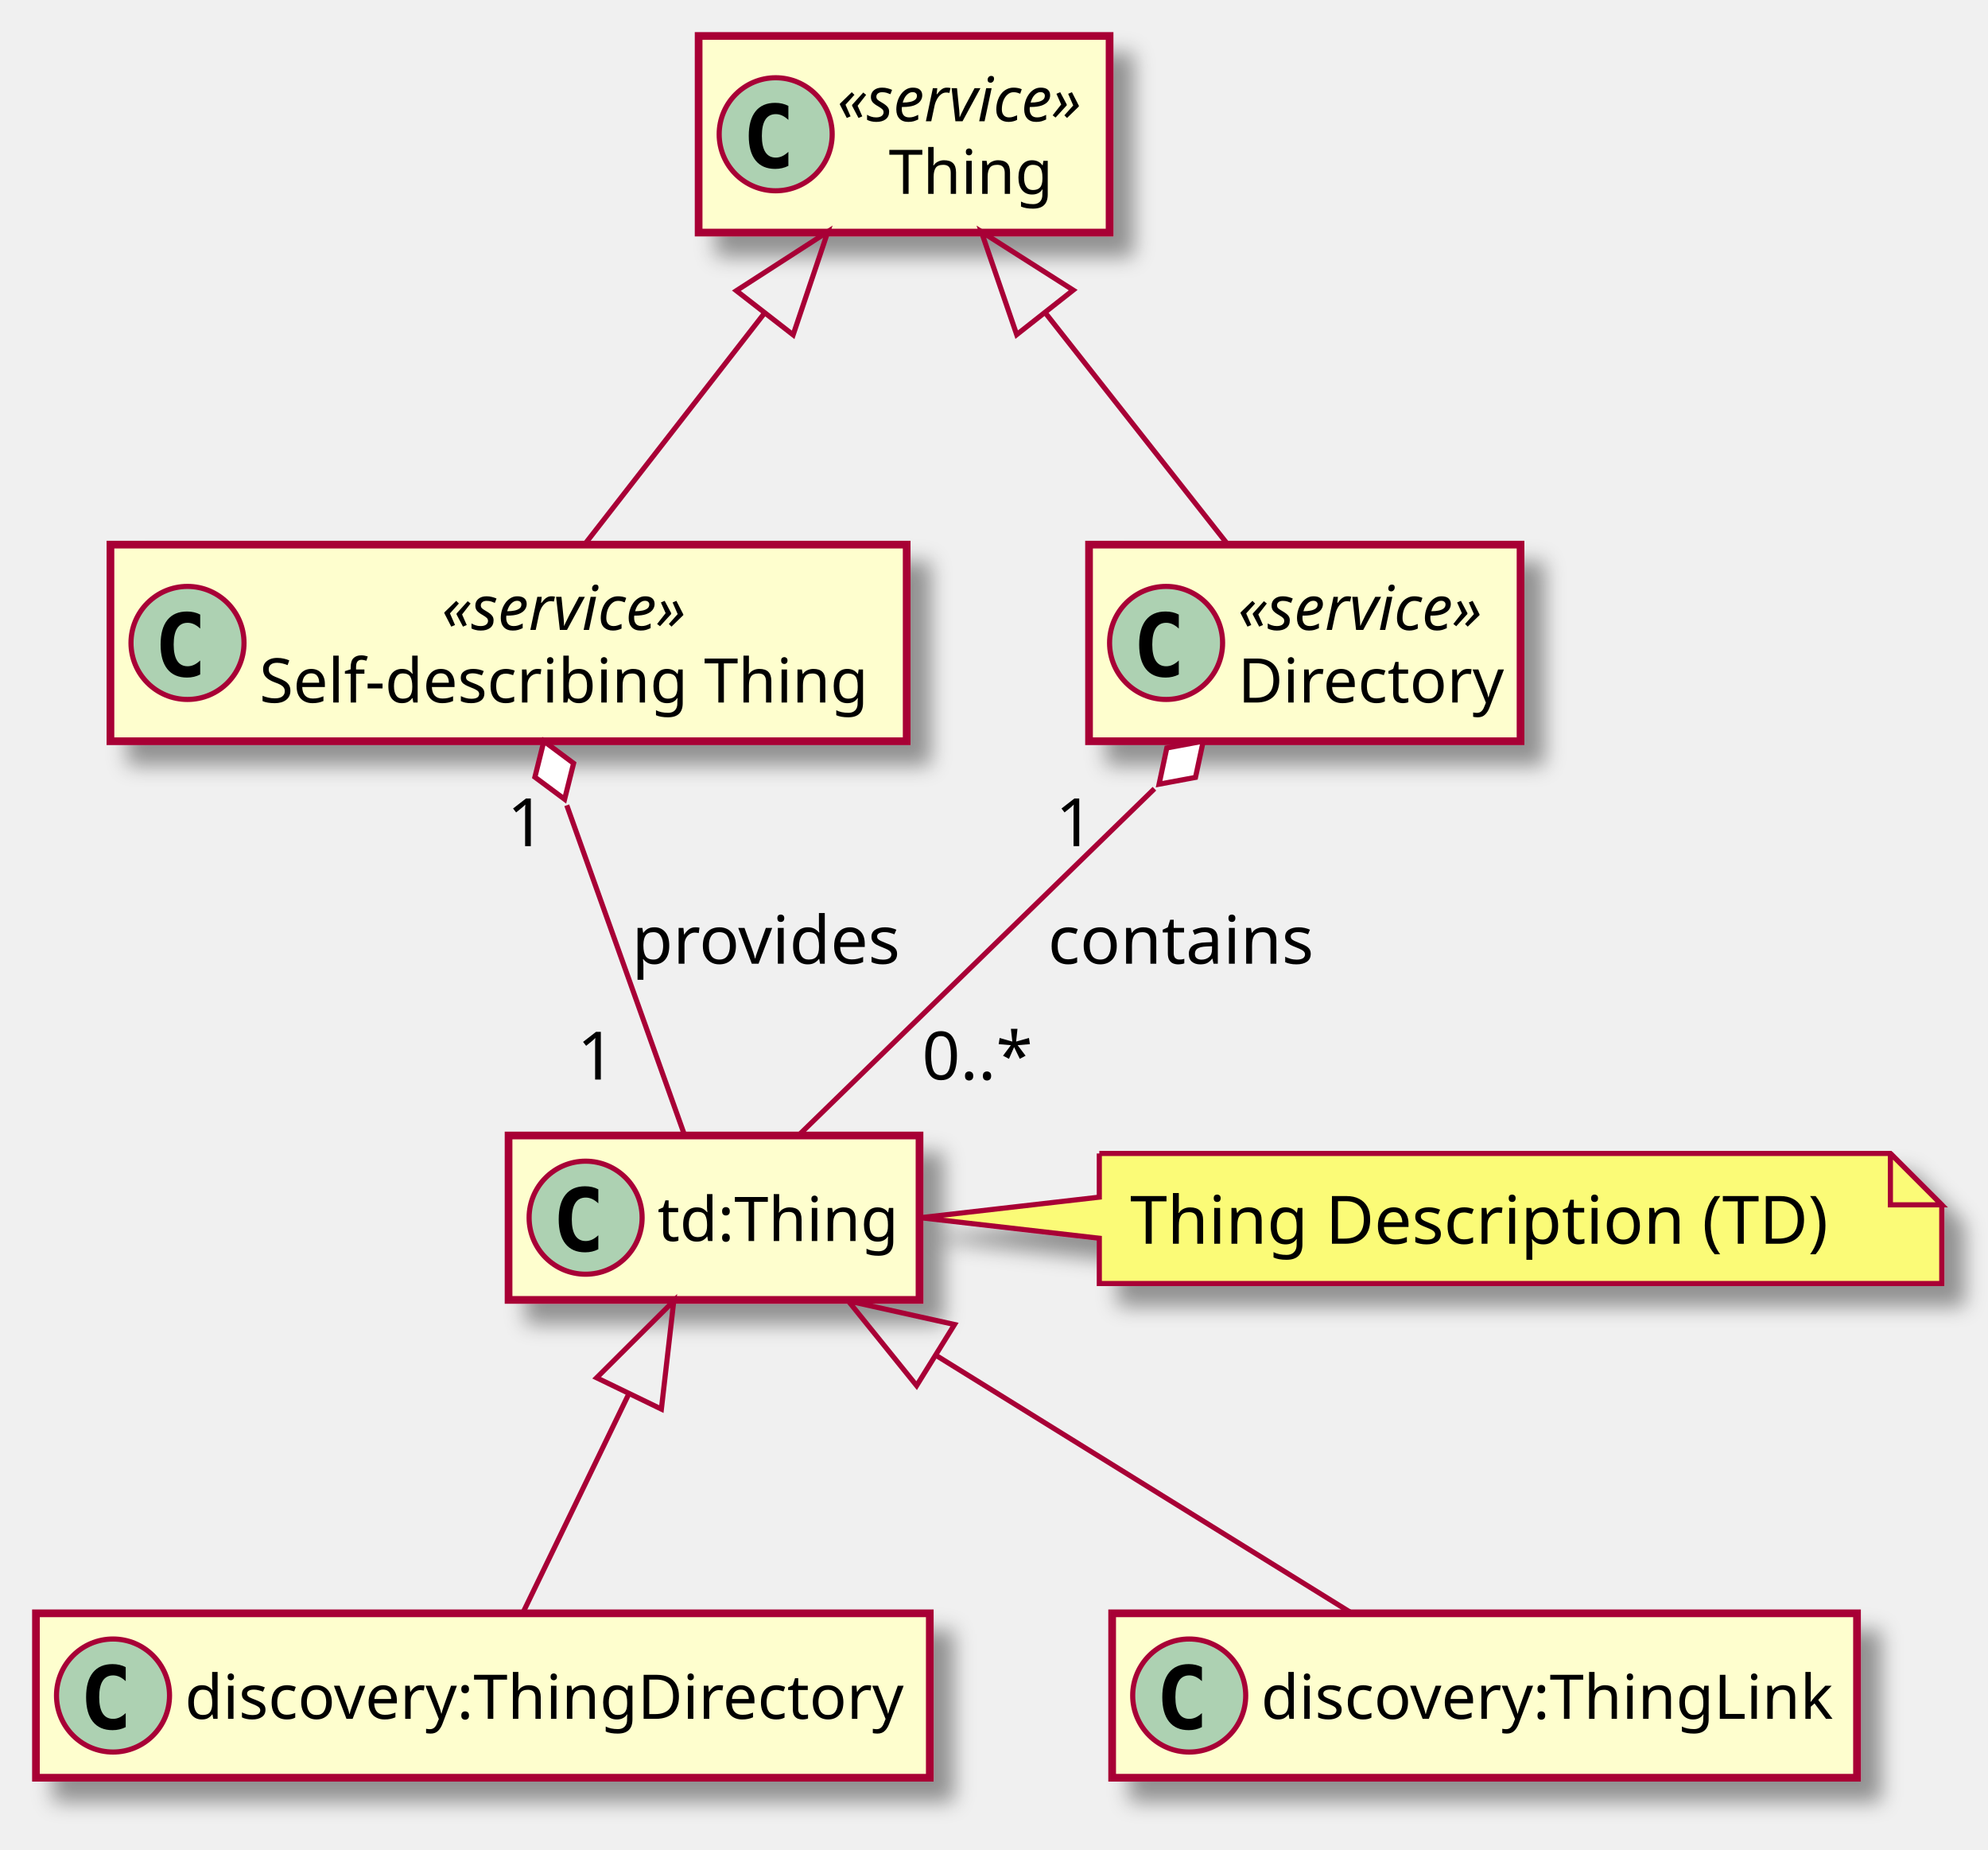
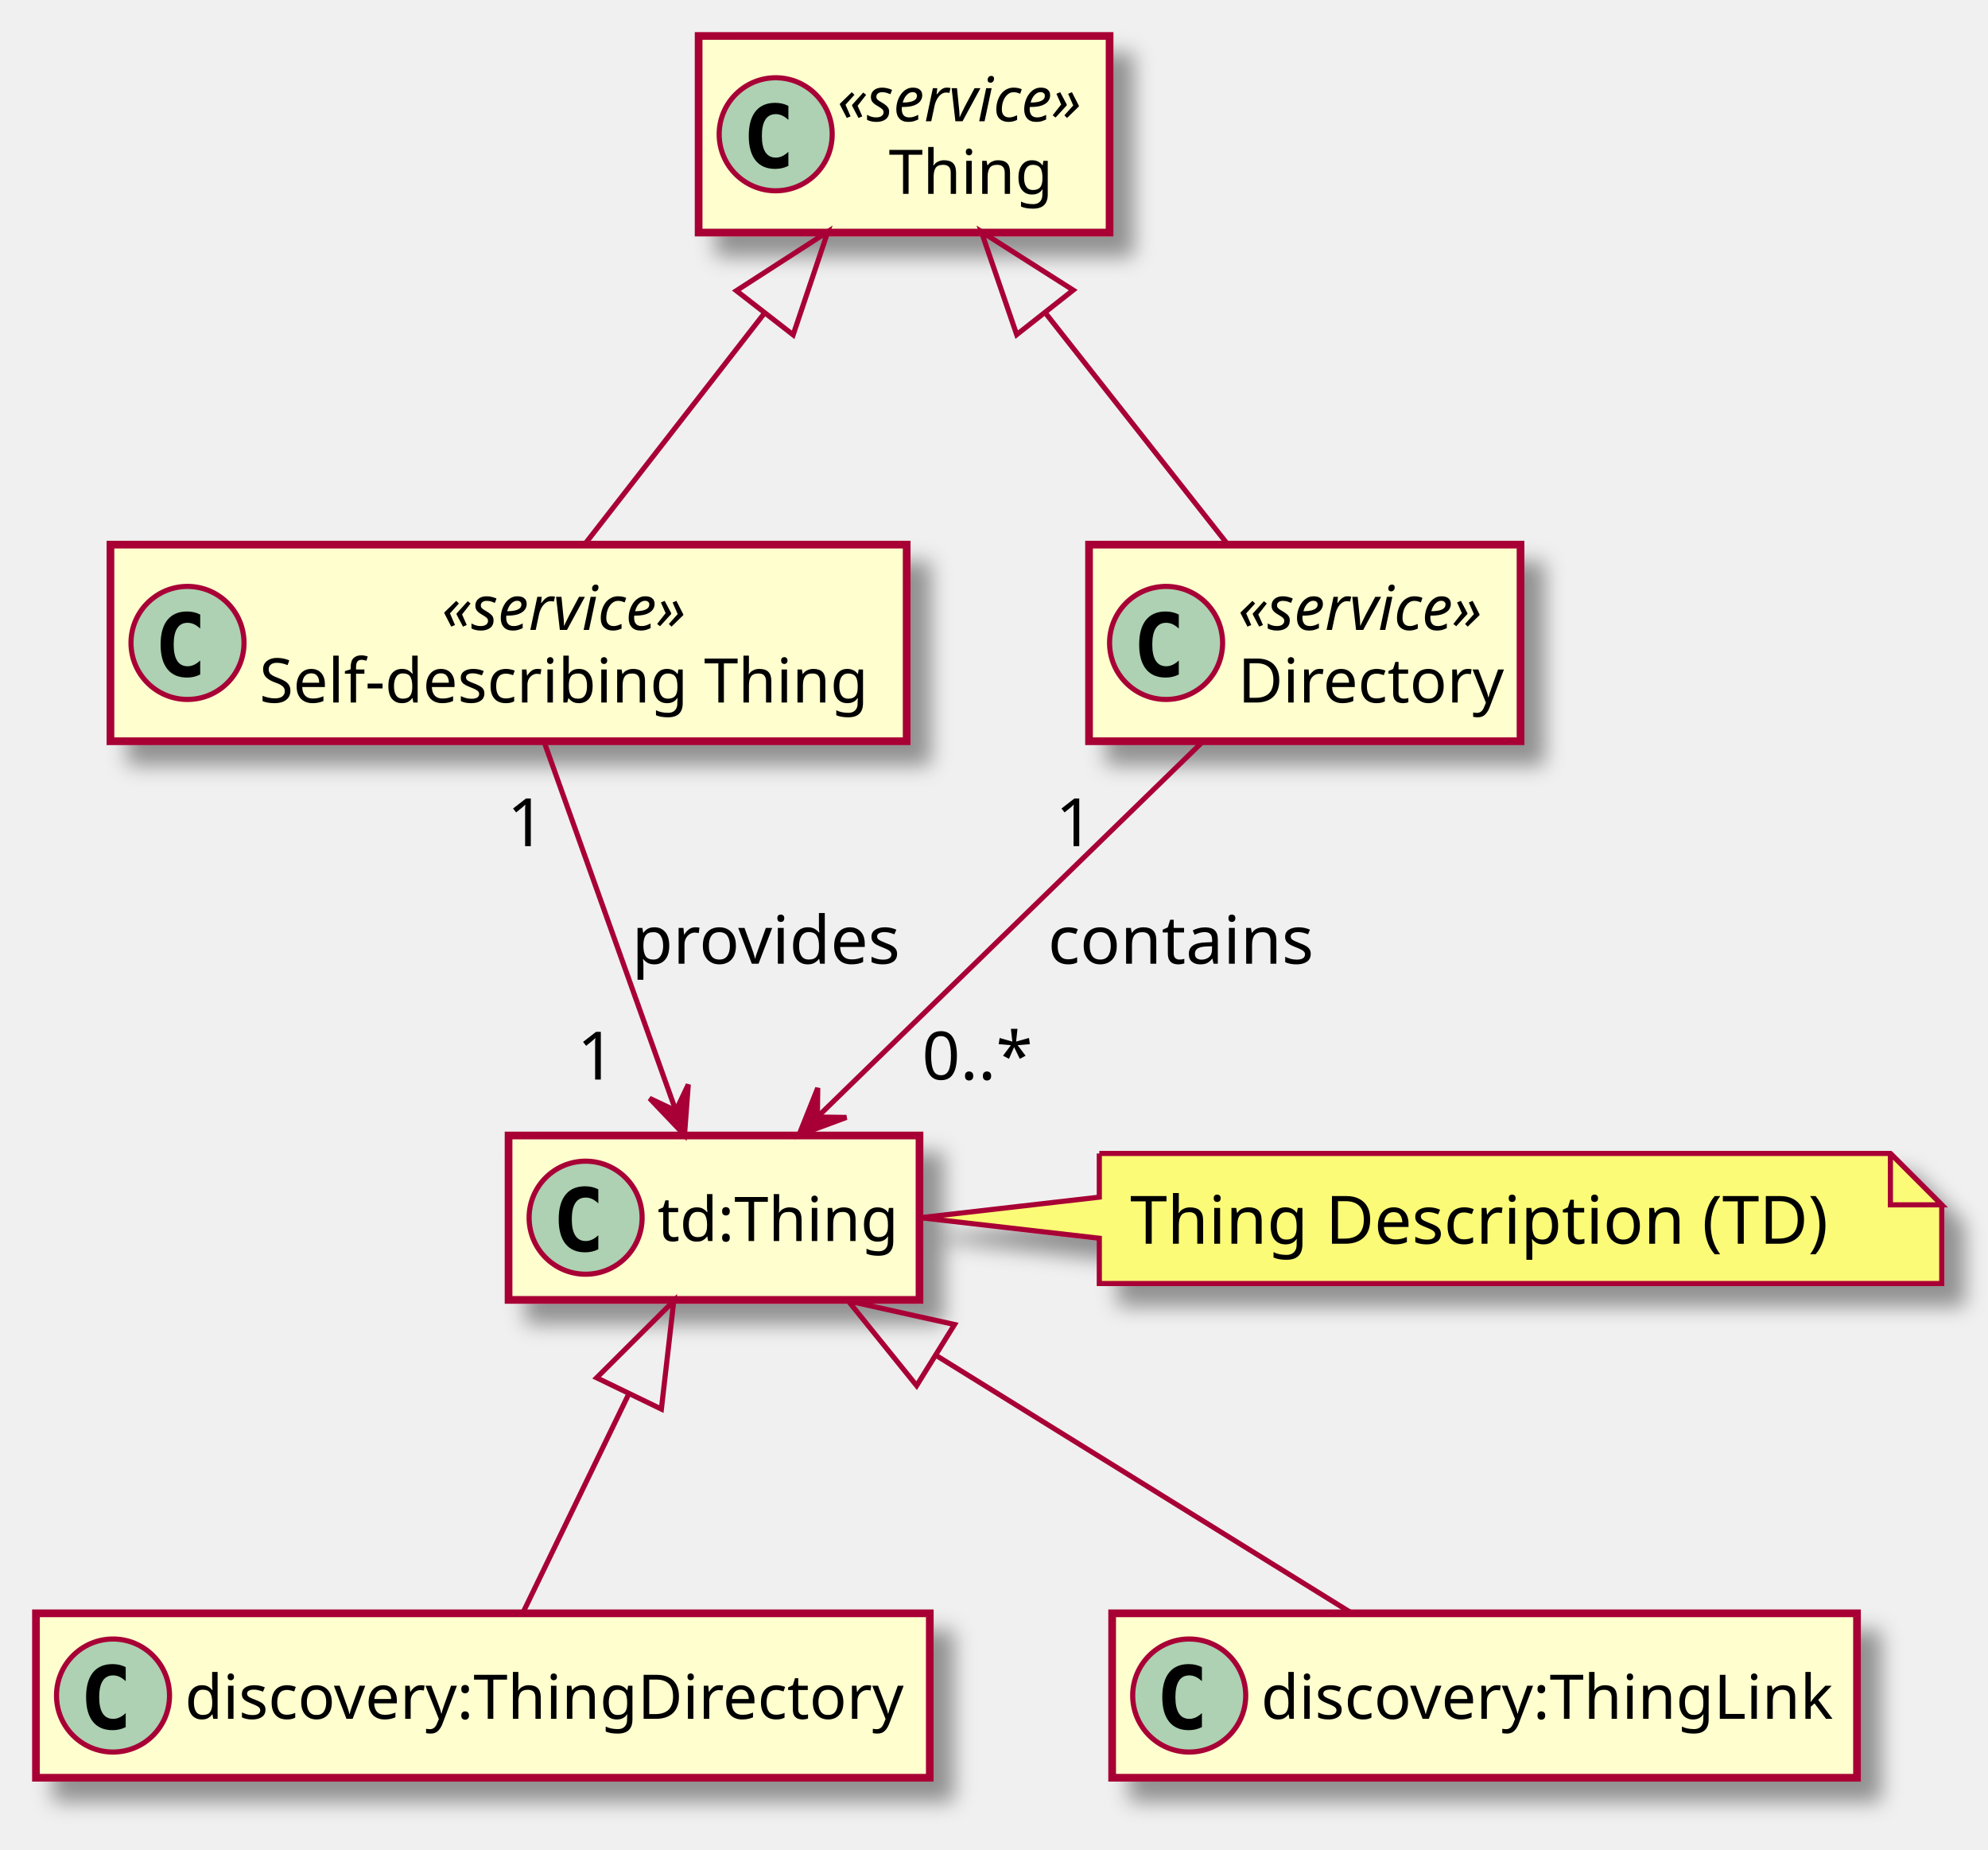
<svg xmlns="http://www.w3.org/2000/svg" contentScriptType="application/ecmascript" contentStyleType="text/css" height="360px" preserveAspectRatio="none" style="width:387px;height:360px;" version="1.1" viewBox="0 0 387 360" width="387px" zoomAndPan="magnify">
  <defs>
-     <filter height="300%" id="fkdz7xti8y4c4" width="300%" x="-1" y="-1">
+     <filter height="300%" id="f1xqecok97cr2q" width="300%" x="-1" y="-1">
      <feGaussianBlur result="blurOut" stdDeviation="2.0" />
      <feColorMatrix in="blurOut" result="blurOut2" type="matrix" values="0 0 0 0 0 0 0 0 0 0 0 0 0 0 0 0 0 0 .4 0" />
      <feOffset dx="4.0" dy="4.0" in="blurOut2" result="blurOut3" />
      <feBlend in="SourceGraphic" in2="blurOut3" mode="normal" />
    </filter>
  </defs>
  <g>
-     <rect codeLine="7" fill="#FEFECE" filter="url(#fkdz7xti8y4c4)" height="38.266" id="SelfDesc" style="stroke:#A80036;stroke-width:1.5;" width="155" x="21.5" y="106" />
+     <rect codeLine="7" fill="#FEFECE" filter="url(#f1xqecok97cr2q)" height="38.266" id="SelfDesc" style="stroke:#A80036;stroke-width:1.5;" width="155" x="21.5" y="106" />
    <ellipse cx="36.5" cy="125.133" fill="#ADD1B2" rx="11" ry="11" style="stroke:#A80036;stroke-width:1.0;" />
    <path d="M38.973,131.276 Q38.392,131.575 37.753,131.724 Q37.114,131.874 36.408,131.874 Q33.901,131.874 32.581,130.222 Q31.262,128.57 31.262,125.449 Q31.262,122.319 32.581,120.668 Q33.901,119.016 36.408,119.016 Q37.114,119.016 37.761,119.165 Q38.409,119.314 38.973,119.613 L38.973,122.336 Q38.342,121.755 37.749,121.485 Q37.155,121.215 36.524,121.215 Q35.18,121.215 34.495,122.282 Q33.81,123.349 33.81,125.449 Q33.81,127.54 34.495,128.607 Q35.18,129.674 36.524,129.674 Q37.155,129.674 37.749,129.404 Q38.342,129.134 38.973,128.553 Z " fill="#000000" />
    <text fill="#000000" font-family="sans-serif" font-size="12" font-style="italic" lengthAdjust="spacing" textLength="52" x="86" y="122.602">«service»</text>
    <text fill="#000000" font-family="sans-serif" font-size="12" lengthAdjust="spacing" textLength="123" x="50.5" y="136.734">Self-describing Thing</text>
-     <rect codeLine="8" fill="#FEFECE" filter="url(#fkdz7xti8y4c4)" height="38.266" id="Directory" style="stroke:#A80036;stroke-width:1.5;" width="84" x="212" y="106" />
+     <rect codeLine="8" fill="#FEFECE" filter="url(#f1xqecok97cr2q)" height="38.266" id="Directory" style="stroke:#A80036;stroke-width:1.5;" width="84" x="212" y="106" />
    <ellipse cx="227" cy="125.133" fill="#ADD1B2" rx="11" ry="11" style="stroke:#A80036;stroke-width:1.0;" />
    <path d="M229.473,131.276 Q228.892,131.575 228.253,131.724 Q227.614,131.874 226.908,131.874 Q224.401,131.874 223.082,130.222 Q221.762,128.57 221.762,125.449 Q221.762,122.319 223.082,120.668 Q224.401,119.016 226.908,119.016 Q227.614,119.016 228.261,119.165 Q228.909,119.314 229.473,119.613 L229.473,122.336 Q228.842,121.755 228.249,121.485 Q227.655,121.215 227.024,121.215 Q225.68,121.215 224.995,122.282 Q224.31,123.349 224.31,125.449 Q224.31,127.54 224.995,128.607 Q225.68,129.674 227.024,129.674 Q227.655,129.674 228.249,129.404 Q228.842,129.134 229.473,128.553 Z " fill="#000000" />
    <text fill="#000000" font-family="sans-serif" font-size="12" font-style="italic" lengthAdjust="spacing" textLength="52" x="241" y="122.602">«service»</text>
    <text fill="#000000" font-family="sans-serif" font-size="12" lengthAdjust="spacing" textLength="52" x="241" y="136.734">Directory</text>
-     <rect codeLine="14" fill="#FEFECE" filter="url(#fkdz7xti8y4c4)" height="32" id="ThingDirectory" style="stroke:#A80036;stroke-width:1.5;" width="174" x="7" y="314" />
+     <rect codeLine="14" fill="#FEFECE" filter="url(#f1xqecok97cr2q)" height="32" id="ThingDirectory" style="stroke:#A80036;stroke-width:1.5;" width="174" x="7" y="314" />
    <ellipse cx="22" cy="330" fill="#ADD1B2" rx="11" ry="11" style="stroke:#A80036;stroke-width:1.0;" />
    <path d="M24.473,336.143 Q23.892,336.442 23.253,336.591 Q22.614,336.741 21.908,336.741 Q19.401,336.741 18.081,335.089 Q16.762,333.437 16.762,330.316 Q16.762,327.187 18.081,325.535 Q19.401,323.883 21.908,323.883 Q22.614,323.883 23.261,324.032 Q23.909,324.182 24.473,324.481 L24.473,327.203 Q23.842,326.622 23.249,326.352 Q22.655,326.082 22.024,326.082 Q20.68,326.082 19.995,327.149 Q19.31,328.216 19.31,330.316 Q19.31,332.408 19.995,333.474 Q20.68,334.541 22.024,334.541 Q22.655,334.541 23.249,334.271 Q23.842,334.002 24.473,333.42 Z " fill="#000000" />
    <text fill="#000000" font-family="sans-serif" font-size="12" lengthAdjust="spacing" textLength="142" x="36" y="334.535">discovery:ThingDirectory</text>
-     <rect codeLine="17" fill="#FEFECE" filter="url(#fkdz7xti8y4c4)" height="32" id="ThingLink" style="stroke:#A80036;stroke-width:1.5;" width="145" x="216.5" y="314" />
+     <rect codeLine="17" fill="#FEFECE" filter="url(#f1xqecok97cr2q)" height="32" id="ThingLink" style="stroke:#A80036;stroke-width:1.5;" width="145" x="216.5" y="314" />
    <ellipse cx="231.5" cy="330" fill="#ADD1B2" rx="11" ry="11" style="stroke:#A80036;stroke-width:1.0;" />
    <path d="M233.973,336.143 Q233.392,336.442 232.753,336.591 Q232.114,336.741 231.408,336.741 Q228.901,336.741 227.582,335.089 Q226.262,333.437 226.262,330.316 Q226.262,327.187 227.582,325.535 Q228.901,323.883 231.408,323.883 Q232.114,323.883 232.761,324.032 Q233.409,324.182 233.973,324.481 L233.973,327.203 Q233.342,326.622 232.749,326.352 Q232.155,326.082 231.524,326.082 Q230.18,326.082 229.495,327.149 Q228.81,328.216 228.81,330.316 Q228.81,332.408 229.495,333.474 Q230.18,334.541 231.524,334.541 Q232.155,334.541 232.749,334.271 Q233.342,334.002 233.973,333.42 Z " fill="#000000" />
    <text fill="#000000" font-family="sans-serif" font-size="12" lengthAdjust="spacing" textLength="113" x="245.5" y="334.535">discovery:ThingLink</text>
-     <rect codeLine="5" fill="#FEFECE" filter="url(#fkdz7xti8y4c4)" height="38.266" id="Thing" style="stroke:#A80036;stroke-width:1.5;" width="80" x="136" y="7" />
+     <rect codeLine="5" fill="#FEFECE" filter="url(#f1xqecok97cr2q)" height="38.266" id="Thing" style="stroke:#A80036;stroke-width:1.5;" width="80" x="136" y="7" />
    <ellipse cx="151" cy="26.133" fill="#ADD1B2" rx="11" ry="11" style="stroke:#A80036;stroke-width:1.0;" />
    <path d="M153.473,32.276 Q152.892,32.575 152.253,32.724 Q151.614,32.873 150.908,32.873 Q148.401,32.873 147.082,31.222 Q145.762,29.57 145.762,26.449 Q145.762,23.319 147.082,21.668 Q148.401,20.016 150.908,20.016 Q151.614,20.016 152.261,20.165 Q152.909,20.314 153.473,20.613 L153.473,23.336 Q152.842,22.755 152.249,22.485 Q151.655,22.215 151.024,22.215 Q149.68,22.215 148.995,23.282 Q148.31,24.349 148.31,26.449 Q148.31,28.541 148.995,29.607 Q149.68,30.674 151.024,30.674 Q151.655,30.674 152.249,30.404 Q152.842,30.134 153.473,29.553 Z " fill="#000000" />
    <text fill="#000000" font-family="sans-serif" font-size="12" font-style="italic" lengthAdjust="spacing" textLength="52" x="163" y="23.602">«service»</text>
    <text fill="#000000" font-family="sans-serif" font-size="12" lengthAdjust="spacing" textLength="32" x="173" y="37.734">Thing</text>
-     <rect codeLine="11" fill="#FEFECE" filter="url(#fkdz7xti8y4c4)" height="32" id="TD" style="stroke:#A80036;stroke-width:1.5;" width="80" x="99" y="221" />
+     <rect codeLine="11" fill="#FEFECE" filter="url(#f1xqecok97cr2q)" height="32" id="TD" style="stroke:#A80036;stroke-width:1.5;" width="80" x="99" y="221" />
    <ellipse cx="114" cy="237" fill="#ADD1B2" rx="11" ry="11" style="stroke:#A80036;stroke-width:1.0;" />
    <path d="M116.473,243.143 Q115.892,243.442 115.253,243.591 Q114.614,243.741 113.908,243.741 Q111.401,243.741 110.082,242.089 Q108.762,240.437 108.762,237.316 Q108.762,234.186 110.082,232.535 Q111.401,230.883 113.908,230.883 Q114.614,230.883 115.261,231.032 Q115.909,231.182 116.473,231.481 L116.473,234.203 Q115.842,233.622 115.249,233.352 Q114.655,233.083 114.024,233.083 Q112.68,233.083 111.995,234.149 Q111.31,235.216 111.31,237.316 Q111.31,239.408 111.995,240.474 Q112.68,241.541 114.024,241.541 Q114.655,241.541 115.249,241.271 Q115.842,241.001 116.473,240.42 Z " fill="#000000" />
    <text fill="#000000" font-family="sans-serif" font-size="12" lengthAdjust="spacing" textLength="48" x="128" y="241.535">td:Thing</text>
-     <path d="M214,224.5 L214,233 L179.17,237 L214,241 L214,249.81 A0,0 0 0 0 214,249.81 L378,249.81 A0,0 0 0 0 378,249.81 L378,234.5 L368,224.5 L214,224.5 A0,0 0 0 0 214,224.5 " fill="#FBFB77" filter="url(#fkdz7xti8y4c4)" style="stroke:#A80036;stroke-width:1.0;" />
+     <path d="M214,224.5 L214,233 L179.17,237 L214,241 L214,249.81 A0,0 0 0 0 214,249.81 L378,249.81 A0,0 0 0 0 378,249.81 L378,234.5 L368,224.5 L214,224.5 A0,0 0 0 0 214,224.5 " fill="#FBFB77" filter="url(#f1xqecok97cr2q)" style="stroke:#A80036;stroke-width:1.0;" />
    <path d="M368,224.5 L368,234.5 L378,234.5 L368,224.5 " fill="#FBFB77" style="stroke:#A80036;stroke-width:1.0;" />
    <text fill="#000000" font-family="sans-serif" font-size="13" lengthAdjust="spacing" textLength="143" x="220" y="242.068">Thing Description (TD)</text>
    <path codeLine="22" d="M148.784,60.992 C137.012,76.127 123.697,93.247 113.801,105.97 " fill="none" id="Thing-backto-SelfDesc" style="stroke:#A80036;stroke-width:1.0;" />
    <polygon fill="none" points="143.349,56.578,161.154,45.088,154.4,65.173,143.349,56.578" style="stroke:#A80036;stroke-width:1.0;" />
    <path codeLine="23" d="M203.57,60.992 C215.494,76.127 228.982,93.247 239.007,105.97 " fill="none" id="Thing-backto-Directory" style="stroke:#A80036;stroke-width:1.0;" />
    <polygon fill="none" points="197.918,65.13,191.039,45.088,208.915,56.466,197.918,65.13" style="stroke:#A80036;stroke-width:1.0;" />
-     <path codeLine="24" d="M110.332,156.73 C117.808,177.662 127.287,204.202 133.249,220.898 " fill="none" id="SelfDesc-backto-TD" style="stroke:#A80036;stroke-width:1.0;" />
-     <polygon fill="#FFFFFF" points="105.876,144.254,104.127,151.249,109.912,155.554,111.661,148.559,105.876,144.254" style="stroke:#A80036;stroke-width:1.0;" />
+     <path codeLine="24" d="M105.876,144.254 C113.031,164.288 124.198,195.556 131.557,216.16 " fill="none" id="SelfDesc-to-TD" style="stroke:#A80036;stroke-width:1.0;" />
+     <polygon fill="#A80036" points="133.249,220.898,133.989,211.077,131.568,216.19,126.455,213.768,133.249,220.898" style="stroke:#A80036;stroke-width:1.0;" />
    <text fill="#000000" font-family="sans-serif" font-size="13" lengthAdjust="spacing" textLength="54" x="123" y="187.568">provides</text>
    <text fill="#000000" font-family="sans-serif" font-size="13" lengthAdjust="spacing" textLength="8" x="98.721" y="164.687">1</text>
    <text fill="#000000" font-family="sans-serif" font-size="13" lengthAdjust="spacing" textLength="8" x="112.351" y="210.114">1</text>
    <path codeLine="25" d="M122.337,271.438 C115.281,286.019 107.403,302.299 101.749,313.986 " fill="none" id="TD-backto-ThingDirectory" style="stroke:#A80036;stroke-width:1.0;" />
    <polygon fill="none" points="116.149,268.154,131.162,253.199,128.751,274.252,116.149,268.154" style="stroke:#A80036;stroke-width:1.0;" />
    <path codeLine="26" d="M182.429,263.926 C208.582,280.141 241.001,300.241 263.171,313.986 " fill="none" id="TD-backto-ThingLink" style="stroke:#A80036;stroke-width:1.0;" />
    <polygon fill="none" points="178.438,269.688,165.128,253.199,185.815,257.789,178.438,269.688" style="stroke:#A80036;stroke-width:1.0;" />
-     <path codeLine="27" d="M224.732,153.505 C202.796,174.868 173.57,203.332 155.533,220.898 " fill="none" id="Directory-backto-TD" style="stroke:#A80036;stroke-width:1.0;" />
-     <polygon fill="#FFFFFF" points="234.231,144.254,227.142,145.574,225.634,152.626,232.723,151.305,234.231,144.254" style="stroke:#A80036;stroke-width:1.0;" />
+     <path codeLine="27" d="M234.231,144.254 C213.313,164.626 180.468,196.614 159.337,217.194 " fill="none" id="Directory-to-TD" style="stroke:#A80036;stroke-width:1.0;" />
+     <polygon fill="#A80036" points="155.533,220.898,164.771,217.484,159.115,217.41,159.19,211.753,155.533,220.898" style="stroke:#A80036;stroke-width:1.0;" />
    <text fill="#000000" font-family="sans-serif" font-size="13" lengthAdjust="spacing" textLength="54" x="204" y="187.568">contains</text>
    <text fill="#000000" font-family="sans-serif" font-size="13" lengthAdjust="spacing" textLength="8" x="205.486" y="164.687">1</text>
    <text fill="#000000" font-family="sans-serif" font-size="13" lengthAdjust="spacing" textLength="22" x="179.479" y="210.114">0..*</text>
  </g>
</svg>
